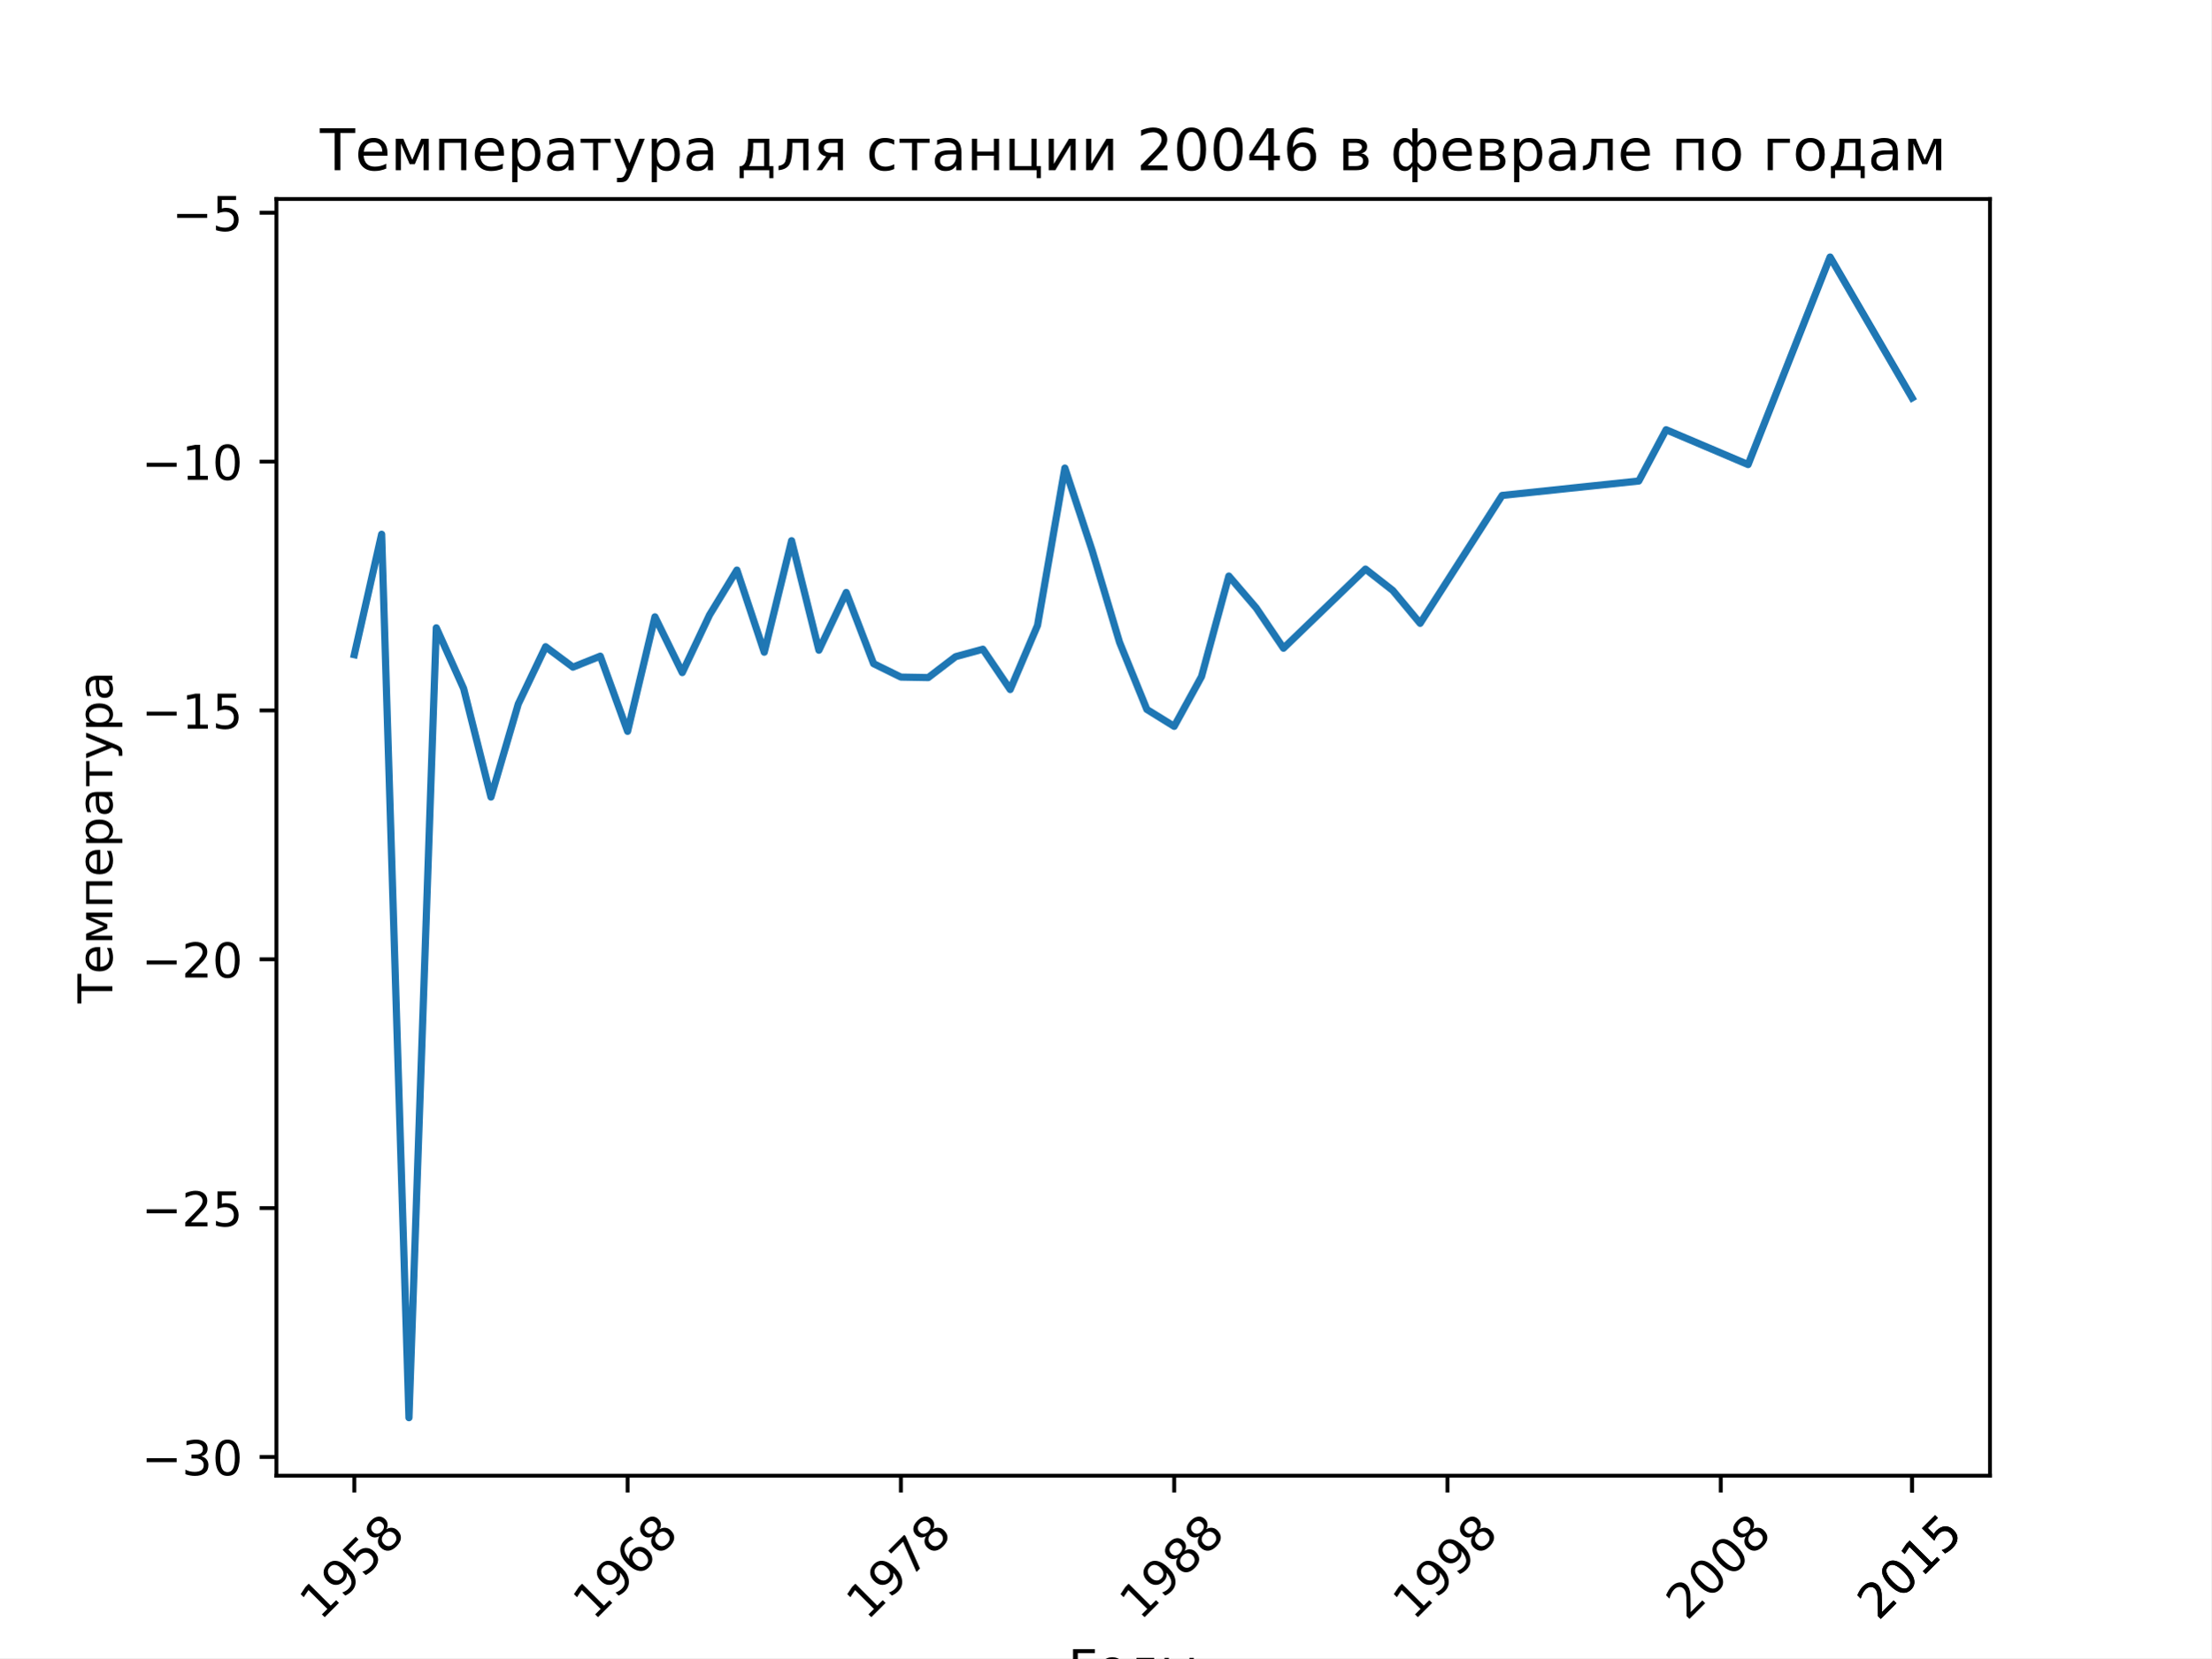
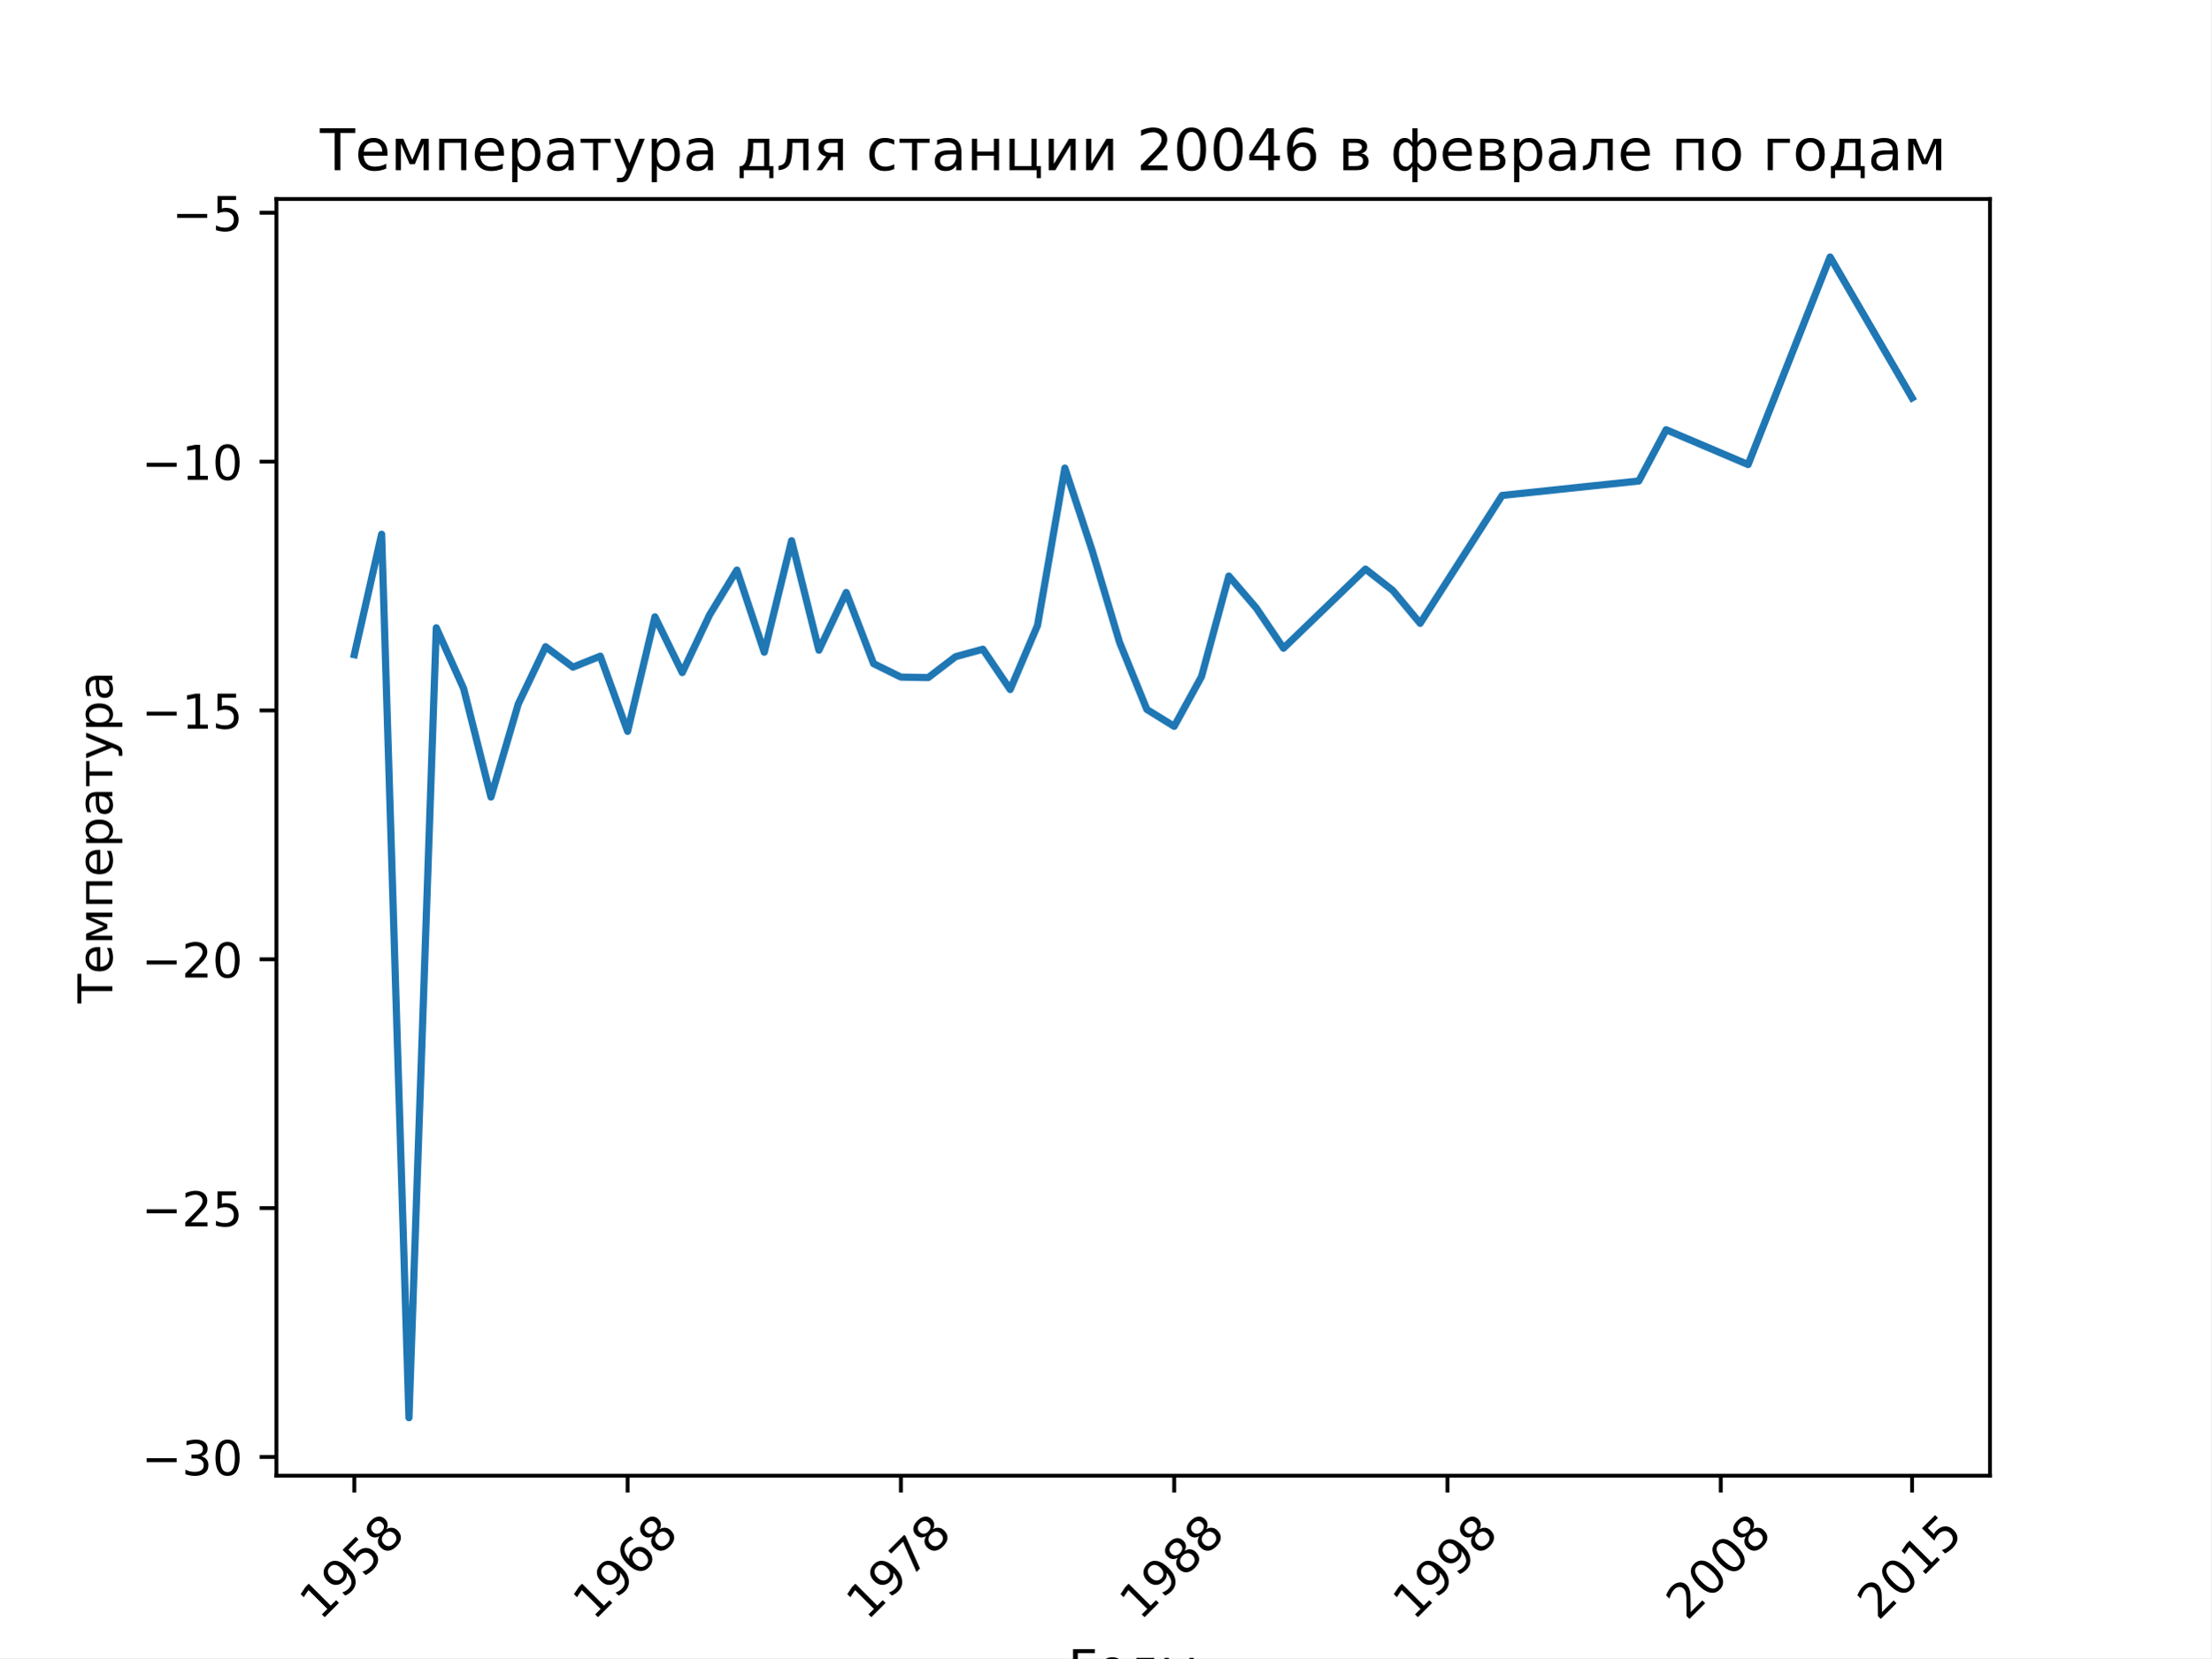
<svg xmlns="http://www.w3.org/2000/svg" xmlns:xlink="http://www.w3.org/1999/xlink" width="460.8pt" height="345.6pt" viewBox="0 0 460.8 345.6" version="1.1">
  <defs>
    <style type="text/css">*{stroke-linejoin: round; stroke-linecap: butt}</style>
  </defs>
  <g id="figure_1">
    <g id="patch_1">
      <path d="M 0 345.6  L 460.8 345.6  L 460.8 0  L 0 0  z " style="fill: #ffffff" />
    </g>
    <g id="axes_1">
      <g id="patch_2">
        <path d="M 57.6 307.584  L 414.72 307.584  L 414.72 41.472  L 57.6 41.472  z " style="fill: #ffffff" />
      </g>
      <g id="matplotlib.axis_1">
        <g id="xtick_1">
          <g id="line2d_1">
            <defs>
-               <path id="mf2a9b660fd" d="M 0 0  L 0 3.5  " style="stroke: #000000; stroke-width: 0.8" />
+               <path id="mab44003a45" d="M 0 0  L 0 3.5  " style="stroke: #000000; stroke-width: 0.8" />
            </defs>
            <g>
-               <use xlink:href="#mf2a9b660fd" x="73.833" y="307.584" style="stroke: #000000; stroke-width: 0.8" />
+               <use xlink:href="#mab44003a45" x="73.833" y="307.584" style="stroke: #000000; stroke-width: 0.8" />
            </g>
          </g>
          <g id="text_1">
            <g transform="translate(66.78597 337.9528) rotate(-45) scale(0.1 -0.1)">
              <defs>
                <path id="DejaVuSans-31" d="M 794 531  L 1825 531  L 1825 4091  L 703 3866  L 703 4441  L 1819 4666  L 2450 4666  L 2450 531  L 3481 531  L 3481 0  L 794 0  L 794 531  z " transform="scale(0.015625)" />
                <path id="DejaVuSans-39" d="M 703 97  L 703 672  Q 941 559 1184 500  Q 1428 441 1663 441  Q 2288 441 2617 861  Q 2947 1281 2994 2138  Q 2813 1869 2534 1725  Q 2256 1581 1919 1581  Q 1219 1581 811 2004  Q 403 2428 403 3163  Q 403 3881 828 4315  Q 1253 4750 1959 4750  Q 2769 4750 3195 4129  Q 3622 3509 3622 2328  Q 3622 1225 3098 567  Q 2575 -91 1691 -91  Q 1453 -91 1209 -44  Q 966 3 703 97  z M 1959 2075  Q 2384 2075 2632 2365  Q 2881 2656 2881 3163  Q 2881 3666 2632 3958  Q 2384 4250 1959 4250  Q 1534 4250 1286 3958  Q 1038 3666 1038 3163  Q 1038 2656 1286 2365  Q 1534 2075 1959 2075  z " transform="scale(0.015625)" />
                <path id="DejaVuSans-35" d="M 691 4666  L 3169 4666  L 3169 4134  L 1269 4134  L 1269 2991  Q 1406 3038 1543 3061  Q 1681 3084 1819 3084  Q 2600 3084 3056 2656  Q 3513 2228 3513 1497  Q 3513 744 3044 326  Q 2575 -91 1722 -91  Q 1428 -91 1123 -41  Q 819 9 494 109  L 494 744  Q 775 591 1075 516  Q 1375 441 1709 441  Q 2250 441 2565 725  Q 2881 1009 2881 1497  Q 2881 1984 2565 2268  Q 2250 2553 1709 2553  Q 1456 2553 1204 2497  Q 953 2441 691 2322  L 691 4666  z " transform="scale(0.015625)" />
                <path id="DejaVuSans-38" d="M 2034 2216  Q 1584 2216 1326 1975  Q 1069 1734 1069 1313  Q 1069 891 1326 650  Q 1584 409 2034 409  Q 2484 409 2743 651  Q 3003 894 3003 1313  Q 3003 1734 2745 1975  Q 2488 2216 2034 2216  z M 1403 2484  Q 997 2584 770 2862  Q 544 3141 544 3541  Q 544 4100 942 4425  Q 1341 4750 2034 4750  Q 2731 4750 3128 4425  Q 3525 4100 3525 3541  Q 3525 3141 3298 2862  Q 3072 2584 2669 2484  Q 3125 2378 3379 2068  Q 3634 1759 3634 1313  Q 3634 634 3220 271  Q 2806 -91 2034 -91  Q 1263 -91 848 271  Q 434 634 434 1313  Q 434 1759 690 2068  Q 947 2378 1403 2484  z M 1172 3481  Q 1172 3119 1398 2916  Q 1625 2713 2034 2713  Q 2441 2713 2670 2916  Q 2900 3119 2900 3481  Q 2900 3844 2670 4047  Q 2441 4250 2034 4250  Q 1625 4250 1398 4047  Q 1172 3844 1172 3481  z " transform="scale(0.015625)" />
              </defs>
              <use xlink:href="#DejaVuSans-31" />
              <use xlink:href="#DejaVuSans-39" x="63.623" />
              <use xlink:href="#DejaVuSans-35" x="127.246" />
              <use xlink:href="#DejaVuSans-38" x="190.869" />
            </g>
          </g>
        </g>
        <g id="xtick_2">
          <g id="line2d_2">
            <g>
-               <use xlink:href="#mf2a9b660fd" x="130.79" y="307.584" style="stroke: #000000; stroke-width: 0.8" />
+               <use xlink:href="#mab44003a45" x="130.79" y="307.584" style="stroke: #000000; stroke-width: 0.8" />
            </g>
          </g>
          <g id="text_2">
            <g transform="translate(123.7429 337.9528) rotate(-45) scale(0.1 -0.1)">
              <defs>
                <path id="DejaVuSans-36" d="M 2113 2584  Q 1688 2584 1439 2293  Q 1191 2003 1191 1497  Q 1191 994 1439 701  Q 1688 409 2113 409  Q 2538 409 2786 701  Q 3034 994 3034 1497  Q 3034 2003 2786 2293  Q 2538 2584 2113 2584  z M 3366 4563  L 3366 3988  Q 3128 4100 2886 4159  Q 2644 4219 2406 4219  Q 1781 4219 1451 3797  Q 1122 3375 1075 2522  Q 1259 2794 1537 2939  Q 1816 3084 2150 3084  Q 2853 3084 3261 2657  Q 3669 2231 3669 1497  Q 3669 778 3244 343  Q 2819 -91 2113 -91  Q 1303 -91 875 529  Q 447 1150 447 2328  Q 447 3434 972 4092  Q 1497 4750 2381 4750  Q 2619 4750 2861 4703  Q 3103 4656 3366 4563  z " transform="scale(0.015625)" />
              </defs>
              <use xlink:href="#DejaVuSans-31" />
              <use xlink:href="#DejaVuSans-39" x="63.623" />
              <use xlink:href="#DejaVuSans-36" x="127.246" />
              <use xlink:href="#DejaVuSans-38" x="190.869" />
            </g>
          </g>
        </g>
        <g id="xtick_3">
          <g id="line2d_3">
            <g>
-               <use xlink:href="#mf2a9b660fd" x="187.747" y="307.584" style="stroke: #000000; stroke-width: 0.8" />
+               <use xlink:href="#mab44003a45" x="187.747" y="307.584" style="stroke: #000000; stroke-width: 0.8" />
            </g>
          </g>
          <g id="text_3">
            <g transform="translate(180.6998 337.9528) rotate(-45) scale(0.1 -0.1)">
              <defs>
                <path id="DejaVuSans-37" d="M 525 4666  L 3525 4666  L 3525 4397  L 1831 0  L 1172 0  L 2766 4134  L 525 4134  L 525 4666  z " transform="scale(0.015625)" />
              </defs>
              <use xlink:href="#DejaVuSans-31" />
              <use xlink:href="#DejaVuSans-39" x="63.623" />
              <use xlink:href="#DejaVuSans-37" x="127.246" />
              <use xlink:href="#DejaVuSans-38" x="190.869" />
            </g>
          </g>
        </g>
        <g id="xtick_4">
          <g id="line2d_4">
            <g>
-               <use xlink:href="#mf2a9b660fd" x="244.704" y="307.584" style="stroke: #000000; stroke-width: 0.8" />
+               <use xlink:href="#mab44003a45" x="244.704" y="307.584" style="stroke: #000000; stroke-width: 0.8" />
            </g>
          </g>
          <g id="text_4">
            <g transform="translate(237.6568 337.9528) rotate(-45) scale(0.1 -0.1)">
              <use xlink:href="#DejaVuSans-31" />
              <use xlink:href="#DejaVuSans-39" x="63.623" />
              <use xlink:href="#DejaVuSans-38" x="127.246" />
              <use xlink:href="#DejaVuSans-38" x="190.869" />
            </g>
          </g>
        </g>
        <g id="xtick_5">
          <g id="line2d_5">
            <g>
-               <use xlink:href="#mf2a9b660fd" x="301.66" y="307.584" style="stroke: #000000; stroke-width: 0.8" />
+               <use xlink:href="#mab44003a45" x="301.66" y="307.584" style="stroke: #000000; stroke-width: 0.8" />
            </g>
          </g>
          <g id="text_5">
            <g transform="translate(294.6137 337.9528) rotate(-45) scale(0.1 -0.1)">
              <use xlink:href="#DejaVuSans-31" />
              <use xlink:href="#DejaVuSans-39" x="63.623" />
              <use xlink:href="#DejaVuSans-39" x="127.246" />
              <use xlink:href="#DejaVuSans-38" x="190.869" />
            </g>
          </g>
        </g>
        <g id="xtick_6">
          <g id="line2d_6">
            <g>
-               <use xlink:href="#mf2a9b660fd" x="358.617" y="307.584" style="stroke: #000000; stroke-width: 0.8" />
+               <use xlink:href="#mab44003a45" x="358.617" y="307.584" style="stroke: #000000; stroke-width: 0.8" />
            </g>
          </g>
          <g id="text_6">
            <g transform="translate(351.5707 337.9528) rotate(-45) scale(0.1 -0.1)">
              <defs>
                <path id="DejaVuSans-32" d="M 1228 531  L 3431 531  L 3431 0  L 469 0  L 469 531  Q 828 903 1448 1529  Q 2069 2156 2228 2338  Q 2531 2678 2651 2914  Q 2772 3150 2772 3378  Q 2772 3750 2511 3984  Q 2250 4219 1831 4219  Q 1534 4219 1204 4116  Q 875 4013 500 3803  L 500 4441  Q 881 4594 1212 4672  Q 1544 4750 1819 4750  Q 2544 4750 2975 4387  Q 3406 4025 3406 3419  Q 3406 3131 3298 2873  Q 3191 2616 2906 2266  Q 2828 2175 2409 1742  Q 1991 1309 1228 531  z " transform="scale(0.015625)" />
                <path id="DejaVuSans-30" d="M 2034 4250  Q 1547 4250 1301 3770  Q 1056 3291 1056 2328  Q 1056 1369 1301 889  Q 1547 409 2034 409  Q 2525 409 2770 889  Q 3016 1369 3016 2328  Q 3016 3291 2770 3770  Q 2525 4250 2034 4250  z M 2034 4750  Q 2819 4750 3233 4129  Q 3647 3509 3647 2328  Q 3647 1150 3233 529  Q 2819 -91 2034 -91  Q 1250 -91 836 529  Q 422 1150 422 2328  Q 422 3509 836 4129  Q 1250 4750 2034 4750  z " transform="scale(0.015625)" />
              </defs>
              <use xlink:href="#DejaVuSans-32" />
              <use xlink:href="#DejaVuSans-30" x="63.623" />
              <use xlink:href="#DejaVuSans-30" x="127.246" />
              <use xlink:href="#DejaVuSans-38" x="190.869" />
            </g>
          </g>
        </g>
        <g id="xtick_7">
          <g id="line2d_7">
            <g>
-               <use xlink:href="#mf2a9b660fd" x="398.487" y="307.584" style="stroke: #000000; stroke-width: 0.8" />
+               <use xlink:href="#mab44003a45" x="398.487" y="307.584" style="stroke: #000000; stroke-width: 0.8" />
            </g>
          </g>
          <g id="text_7">
            <g transform="translate(391.4405 337.9528) rotate(-45) scale(0.1 -0.1)">
              <use xlink:href="#DejaVuSans-32" />
              <use xlink:href="#DejaVuSans-30" x="63.623" />
              <use xlink:href="#DejaVuSans-31" x="127.246" />
              <use xlink:href="#DejaVuSans-35" x="190.869" />
            </g>
          </g>
        </g>
-         <g id="xtick_8">
-           <g id="line2d_8">
-             <g>
-               <use xlink:href="#mf2a9b660fd" x="398.487" y="307.584" style="stroke: #000000; stroke-width: 0.8" />
-             </g>
-           </g>
-           <g id="text_8">
-             <g transform="translate(391.4405 337.9528) rotate(-45) scale(0.1 -0.1)">
-               <use xlink:href="#DejaVuSans-32" />
-               <use xlink:href="#DejaVuSans-30" x="63.623" />
-               <use xlink:href="#DejaVuSans-31" x="127.246" />
-               <use xlink:href="#DejaVuSans-35" x="190.869" />
-             </g>
-           </g>
-         </g>
-         <g id="text_9">
+         <g id="text_8">
          <g transform="translate(222.6467 351.0218) scale(0.1 -0.1)">
            <defs>
              <path id="DejaVuSans-413" d="M 628 0  L 628 4666  L 3531 4666  L 3531 4134  L 1259 4134  L 1259 0  L 628 0  z " transform="scale(0.015625)" />
              <path id="DejaVuSans-43e" d="M 1959 3097  Q 1497 3097 1228 2736  Q 959 2375 959 1747  Q 959 1119 1226 758  Q 1494 397 1959 397  Q 2419 397 2687 759  Q 2956 1122 2956 1747  Q 2956 2369 2687 2733  Q 2419 3097 1959 3097  z M 1959 3584  Q 2709 3584 3137 3096  Q 3566 2609 3566 1747  Q 3566 888 3137 398  Q 2709 -91 1959 -91  Q 1206 -91 779 398  Q 353 888 353 1747  Q 353 2609 779 3096  Q 1206 3584 1959 3584  z " transform="scale(0.015625)" />
              <path id="DejaVuSans-434" d="M 1384 459  L 3053 459  L 3053 3041  L 1844 3041  L 1844 2603  Q 1844 1316 1475 628  L 1384 459  z M 550 459  Q 834 584 959 850  Q 1266 1509 1266 2838  L 1266 3500  L 3631 3500  L 3631 459  L 4091 459  L 4091 -884  L 3631 -884  L 3631 0  L 794 0  L 794 -884  L 334 -884  L 334 459  L 550 459  z " transform="scale(0.015625)" />
              <path id="DejaVuSans-44b" d="M 3907 3500  L 4482 3500  L 4482 0  L 3907 0  L 3907 3500  z M 4195 3584  L 4195 3584  z M 2781 1038  Q 2781 1319 2576 1466  Q 2372 1613 1978 1613  L 1159 1613  L 1159 459  L 1978 459  Q 2372 459 2576 607  Q 2781 756 2781 1038  z M 581 3500  L 1159 3500  L 1159 2072  L 2003 2072  Q 2672 2072 3033 1817  Q 3394 1563 3394 1038  Q 3394 513 3033 256  Q 2672 0 2003 0  L 581 0  L 581 3500  z " transform="scale(0.015625)" />
            </defs>
            <use xlink:href="#DejaVuSans-413" />
            <use xlink:href="#DejaVuSans-43e" x="60.986" />
            <use xlink:href="#DejaVuSans-434" x="122.168" />
            <use xlink:href="#DejaVuSans-44b" x="191.309" />
          </g>
        </g>
      </g>
      <g id="matplotlib.axis_2">
        <g id="ytick_1">
-           <g id="line2d_9">
+           <g id="line2d_8">
            <defs>
-               <path id="me20eda1a31" d="M 0 0  L -3.5 0  " style="stroke: #000000; stroke-width: 0.8" />
+               <path id="m548c59f349" d="M 0 0  L -3.5 0  " style="stroke: #000000; stroke-width: 0.8" />
            </defs>
            <g>
-               <use xlink:href="#me20eda1a31" x="57.6" y="303.683" style="stroke: #000000; stroke-width: 0.8" />
-             </g>
-           </g>
-           <g id="text_10">
+               <use xlink:href="#m548c59f349" x="57.6" y="303.683" style="stroke: #000000; stroke-width: 0.8" />
+             </g>
+           </g>
+           <g id="text_9">
            <g transform="translate(29.49531 307.4826) scale(0.1 -0.1)">
              <defs>
                <path id="DejaVuSans-2212" d="M 678 2272  L 4684 2272  L 4684 1741  L 678 1741  L 678 2272  z " transform="scale(0.015625)" />
                <path id="DejaVuSans-33" d="M 2597 2516  Q 3050 2419 3304 2112  Q 3559 1806 3559 1356  Q 3559 666 3084 287  Q 2609 -91 1734 -91  Q 1441 -91 1130 -33  Q 819 25 488 141  L 488 750  Q 750 597 1062 519  Q 1375 441 1716 441  Q 2309 441 2620 675  Q 2931 909 2931 1356  Q 2931 1769 2642 2001  Q 2353 2234 1838 2234  L 1294 2234  L 1294 2753  L 1863 2753  Q 2328 2753 2575 2939  Q 2822 3125 2822 3475  Q 2822 3834 2567 4026  Q 2313 4219 1838 4219  Q 1578 4219 1281 4162  Q 984 4106 628 3988  L 628 4550  Q 988 4650 1302 4700  Q 1616 4750 1894 4750  Q 2613 4750 3031 4423  Q 3450 4097 3450 3541  Q 3450 3153 3228 2886  Q 3006 2619 2597 2516  z " transform="scale(0.015625)" />
              </defs>
              <use xlink:href="#DejaVuSans-2212" />
              <use xlink:href="#DejaVuSans-33" x="83.789" />
              <use xlink:href="#DejaVuSans-30" x="147.412" />
            </g>
          </g>
        </g>
        <g id="ytick_2">
-           <g id="line2d_10">
-             <g>
-               <use xlink:href="#me20eda1a31" x="57.6" y="251.814" style="stroke: #000000; stroke-width: 0.8" />
-             </g>
-           </g>
-           <g id="text_11">
+           <g id="line2d_9">
+             <g>
+               <use xlink:href="#m548c59f349" x="57.6" y="251.814" style="stroke: #000000; stroke-width: 0.8" />
+             </g>
+           </g>
+           <g id="text_10">
            <g transform="translate(29.49531 255.613) scale(0.1 -0.1)">
              <use xlink:href="#DejaVuSans-2212" />
              <use xlink:href="#DejaVuSans-32" x="83.789" />
              <use xlink:href="#DejaVuSans-35" x="147.412" />
            </g>
          </g>
        </g>
        <g id="ytick_3">
-           <g id="line2d_11">
-             <g>
-               <use xlink:href="#me20eda1a31" x="57.6" y="199.944" style="stroke: #000000; stroke-width: 0.8" />
-             </g>
-           </g>
-           <g id="text_12">
+           <g id="line2d_10">
+             <g>
+               <use xlink:href="#m548c59f349" x="57.6" y="199.944" style="stroke: #000000; stroke-width: 0.8" />
+             </g>
+           </g>
+           <g id="text_11">
            <g transform="translate(29.49531 203.7433) scale(0.1 -0.1)">
              <use xlink:href="#DejaVuSans-2212" />
              <use xlink:href="#DejaVuSans-32" x="83.789" />
              <use xlink:href="#DejaVuSans-30" x="147.412" />
            </g>
          </g>
        </g>
        <g id="ytick_4">
-           <g id="line2d_12">
-             <g>
-               <use xlink:href="#me20eda1a31" x="57.6" y="148.074" style="stroke: #000000; stroke-width: 0.8" />
-             </g>
-           </g>
-           <g id="text_13">
+           <g id="line2d_11">
+             <g>
+               <use xlink:href="#m548c59f349" x="57.6" y="148.074" style="stroke: #000000; stroke-width: 0.8" />
+             </g>
+           </g>
+           <g id="text_12">
            <g transform="translate(29.49531 151.8737) scale(0.1 -0.1)">
              <use xlink:href="#DejaVuSans-2212" />
              <use xlink:href="#DejaVuSans-31" x="83.789" />
              <use xlink:href="#DejaVuSans-35" x="147.412" />
            </g>
          </g>
        </g>
        <g id="ytick_5">
-           <g id="line2d_13">
-             <g>
-               <use xlink:href="#me20eda1a31" x="57.6" y="96.205" style="stroke: #000000; stroke-width: 0.8" />
-             </g>
-           </g>
-           <g id="text_14">
+           <g id="line2d_12">
+             <g>
+               <use xlink:href="#m548c59f349" x="57.6" y="96.205" style="stroke: #000000; stroke-width: 0.8" />
+             </g>
+           </g>
+           <g id="text_13">
            <g transform="translate(29.49531 100.0041) scale(0.1 -0.1)">
              <use xlink:href="#DejaVuSans-2212" />
              <use xlink:href="#DejaVuSans-31" x="83.789" />
              <use xlink:href="#DejaVuSans-30" x="147.412" />
            </g>
          </g>
        </g>
        <g id="ytick_6">
-           <g id="line2d_14">
-             <g>
-               <use xlink:href="#me20eda1a31" x="57.6" y="44.335" style="stroke: #000000; stroke-width: 0.8" />
-             </g>
-           </g>
-           <g id="text_15">
+           <g id="line2d_13">
+             <g>
+               <use xlink:href="#m548c59f349" x="57.6" y="44.335" style="stroke: #000000; stroke-width: 0.8" />
+             </g>
+           </g>
+           <g id="text_14">
            <g transform="translate(35.85781 48.13442) scale(0.1 -0.1)">
              <use xlink:href="#DejaVuSans-2212" />
              <use xlink:href="#DejaVuSans-35" x="83.789" />
            </g>
          </g>
        </g>
-         <g id="text_16">
+         <g id="text_15">
          <g transform="translate(23.41562 209.1241) rotate(-90) scale(0.1 -0.1)">
            <defs>
              <path id="DejaVuSans-422" d="M -19 4666  L 3928 4666  L 3928 4134  L 2272 4134  L 2272 0  L 1638 0  L 1638 4134  L -19 4134  L -19 4666  z " transform="scale(0.015625)" />
              <path id="DejaVuSans-435" d="M 3597 1894  L 3597 1613  L 953 1613  Q 991 1019 1311 708  Q 1631 397 2203 397  Q 2534 397 2845 478  Q 3156 559 3463 722  L 3463 178  Q 3153 47 2828 -22  Q 2503 -91 2169 -91  Q 1331 -91 842 396  Q 353 884 353 1716  Q 353 2575 817 3079  Q 1281 3584 2069 3584  Q 2775 3584 3186 3129  Q 3597 2675 3597 1894  z M 3022 2063  Q 3016 2534 2758 2815  Q 2500 3097 2075 3097  Q 1594 3097 1305 2825  Q 1016 2553 972 2059  L 3022 2063  z " transform="scale(0.015625)" />
              <path id="DejaVuSans-43c" d="M 581 3500  L 1422 3500  L 2416 1156  L 3413 3500  L 4247 3500  L 4247 0  L 3669 0  L 3669 2950  L 2703 672  L 2128 672  L 1159 2950  L 1159 0  L 581 0  L 581 3500  z " transform="scale(0.015625)" />
              <path id="DejaVuSans-43f" d="M 3603 3500  L 3603 0  L 3025 0  L 3025 3041  L 1159 3041  L 1159 0  L 581 0  L 581 3500  L 3603 3500  z " transform="scale(0.015625)" />
              <path id="DejaVuSans-440" d="M 1159 525  L 1159 -1331  L 581 -1331  L 581 3500  L 1159 3500  L 1159 2969  Q 1341 3281 1617 3432  Q 1894 3584 2278 3584  Q 2916 3584 3314 3078  Q 3713 2572 3713 1747  Q 3713 922 3314 415  Q 2916 -91 2278 -91  Q 1894 -91 1617 61  Q 1341 213 1159 525  z M 3116 1747  Q 3116 2381 2855 2742  Q 2594 3103 2138 3103  Q 1681 3103 1420 2742  Q 1159 2381 1159 1747  Q 1159 1113 1420 752  Q 1681 391 2138 391  Q 2594 391 2855 752  Q 3116 1113 3116 1747  z " transform="scale(0.015625)" />
              <path id="DejaVuSans-430" d="M 2194 1759  Q 1497 1759 1228 1600  Q 959 1441 959 1056  Q 959 750 1161 570  Q 1363 391 1709 391  Q 2188 391 2477 730  Q 2766 1069 2766 1631  L 2766 1759  L 2194 1759  z M 3341 1997  L 3341 0  L 2766 0  L 2766 531  Q 2569 213 2275 61  Q 1981 -91 1556 -91  Q 1019 -91 701 211  Q 384 513 384 1019  Q 384 1609 779 1909  Q 1175 2209 1959 2209  L 2766 2209  L 2766 2266  Q 2766 2663 2505 2880  Q 2244 3097 1772 3097  Q 1472 3097 1187 3025  Q 903 2953 641 2809  L 641 3341  Q 956 3463 1253 3523  Q 1550 3584 1831 3584  Q 2591 3584 2966 3190  Q 3341 2797 3341 1997  z " transform="scale(0.015625)" />
              <path id="DejaVuSans-442" d="M 188 3500  L 3541 3500  L 3541 3041  L 2147 3041  L 2147 0  L 1581 0  L 1581 3041  L 188 3041  L 188 3500  z " transform="scale(0.015625)" />
              <path id="DejaVuSans-443" d="M 2059 -325  Q 1816 -950 1584 -1140  Q 1353 -1331 966 -1331  L 506 -1331  L 506 -850  L 844 -850  Q 1081 -850 1212 -737  Q 1344 -625 1503 -206  L 1606 56  L 191 3500  L 800 3500  L 1894 763  L 2988 3500  L 3597 3500  L 2059 -325  z " transform="scale(0.015625)" />
            </defs>
            <use xlink:href="#DejaVuSans-422" />
            <use xlink:href="#DejaVuSans-435" x="61.084" />
            <use xlink:href="#DejaVuSans-43c" x="122.607" />
            <use xlink:href="#DejaVuSans-43f" x="198.047" />
            <use xlink:href="#DejaVuSans-435" x="263.428" />
            <use xlink:href="#DejaVuSans-440" x="324.951" />
            <use xlink:href="#DejaVuSans-430" x="388.428" />
            <use xlink:href="#DejaVuSans-442" x="449.707" />
            <use xlink:href="#DejaVuSans-443" x="507.959" />
            <use xlink:href="#DejaVuSans-440" x="567.139" />
            <use xlink:href="#DejaVuSans-430" x="630.615" />
          </g>
        </g>
      </g>
-       <g id="line2d_15">
-         <path d="M 73.833 136.456  L 79.528 111.351  L 85.224 295.488  L 90.92 130.854  L 96.616 143.51  L 102.311 166.125  L 108.007 146.726  L 113.703 134.796  L 119.398 139.049  L 125.094 136.767  L 130.79 152.432  L 136.485 128.571  L 142.181 140.19  L 147.877 128.157  L 153.572 118.82  L 159.268 135.937  L 164.964 112.699  L 170.66 135.522  L 176.355 123.488  L 182.051 138.323  L 187.747 141.124  L 193.442 141.228  L 199.138 136.871  L 204.834 135.315  L 210.529 143.717  L 216.225 130.335  L 221.921 97.553  L 227.616 114.774  L 233.312 133.862  L 239.008 147.867  L 244.704 151.394  L 250.399 141.02  L 256.095 120.065  L 261.791 126.704  L 267.486 135.107  L 284.573 118.613  L 290.269 123.073  L 295.965 129.92  L 313.052 103.259  L 341.53 100.251  L 347.226 89.566  L 364.313 96.827  L 381.4 53.568  L 398.487 82.926  " clip-path="url(#p4d686fc1e7)" style="fill: none; stroke: #1f77b4; stroke-width: 1.5; stroke-linecap: square" />
+       <g id="line2d_14">
+         <path d="M 73.833 136.456  L 79.528 111.351  L 85.224 295.488  L 90.92 130.854  L 96.616 143.51  L 102.311 166.125  L 108.007 146.726  L 113.703 134.796  L 119.398 139.049  L 125.094 136.767  L 130.79 152.432  L 136.485 128.571  L 142.181 140.19  L 147.877 128.157  L 153.572 118.82  L 159.268 135.937  L 164.964 112.699  L 170.66 135.522  L 176.355 123.488  L 182.051 138.323  L 187.747 141.124  L 193.442 141.228  L 199.138 136.871  L 204.834 135.315  L 210.529 143.717  L 216.225 130.335  L 221.921 97.553  L 227.616 114.774  L 233.312 133.862  L 239.008 147.867  L 244.704 151.394  L 250.399 141.02  L 256.095 120.065  L 261.791 126.704  L 267.486 135.107  L 284.573 118.613  L 290.269 123.073  L 295.965 129.92  L 313.052 103.259  L 341.53 100.251  L 347.226 89.566  L 364.313 96.827  L 381.4 53.568  L 398.487 82.926  " clip-path="url(#pe83d9ff0fe)" style="fill: none; stroke: #1f77b4; stroke-width: 1.5; stroke-linecap: square" />
      </g>
      <g id="patch_3">
        <path d="M 57.6 307.584  L 57.6 41.472  " style="fill: none; stroke: #000000; stroke-width: 0.8; stroke-linejoin: miter; stroke-linecap: square" />
      </g>
      <g id="patch_4">
        <path d="M 414.72 307.584  L 414.72 41.472  " style="fill: none; stroke: #000000; stroke-width: 0.8; stroke-linejoin: miter; stroke-linecap: square" />
      </g>
      <g id="patch_5">
        <path d="M 57.6 307.584  L 414.72 307.584  " style="fill: none; stroke: #000000; stroke-width: 0.8; stroke-linejoin: miter; stroke-linecap: square" />
      </g>
      <g id="patch_6">
        <path d="M 57.6 41.472  L 414.72 41.472  " style="fill: none; stroke: #000000; stroke-width: 0.8; stroke-linejoin: miter; stroke-linecap: square" />
      </g>
-       <g id="text_17">
+       <g id="text_16">
        <g transform="translate(66.66375 35.472) scale(0.12 -0.12)">
          <defs>
            <path id="DejaVuSans-20" transform="scale(0.015625)" />
            <path id="DejaVuSans-43b" d="M 238 0  L 238 478  Q 806 566 981 959  Q 1194 1513 1194 2928  L 1194 3500  L 3559 3500  L 3559 0  L 2984 0  L 2984 3041  L 1769 3041  L 1769 2694  Q 1769 1344 1494 738  Q 1200 91 238 0  z " transform="scale(0.015625)" />
            <path id="DejaVuSans-44f" d="M 1181 2491  Q 1181 2231 1381 2084  Q 1581 1938 1953 1938  L 2728 1938  L 2728 3041  L 1953 3041  Q 1581 3041 1381 2897  Q 1181 2753 1181 2491  z M 363 0  L 1431 1534  Q 1069 1616 828 1830  Q 588 2044 588 2491  Q 588 2997 923 3248  Q 1259 3500 1938 3500  L 3306 3500  L 3306 0  L 2728 0  L 2728 1478  L 2013 1478  L 981 0  L 363 0  z " transform="scale(0.015625)" />
            <path id="DejaVuSans-441" d="M 3122 3366  L 3122 2828  Q 2878 2963 2633 3030  Q 2388 3097 2138 3097  Q 1578 3097 1268 2742  Q 959 2388 959 1747  Q 959 1106 1268 751  Q 1578 397 2138 397  Q 2388 397 2633 464  Q 2878 531 3122 666  L 3122 134  Q 2881 22 2623 -34  Q 2366 -91 2075 -91  Q 1284 -91 818 406  Q 353 903 353 1747  Q 353 2603 823 3093  Q 1294 3584 2113 3584  Q 2378 3584 2631 3529  Q 2884 3475 3122 3366  z " transform="scale(0.015625)" />
            <path id="DejaVuSans-43d" d="M 581 3500  L 1159 3500  L 1159 2072  L 3025 2072  L 3025 3500  L 3603 3500  L 3603 0  L 3025 0  L 3025 1613  L 1159 1613  L 1159 0  L 581 0  L 581 3500  z " transform="scale(0.015625)" />
            <path id="DejaVuSans-446" d="M 3603 0  L 581 0  L 581 3500  L 1159 3500  L 1159 459  L 3025 459  L 3025 3500  L 3603 3500  L 3603 459  L 4063 459  L 4063 -884  L 3603 -884  L 3603 0  z " transform="scale(0.015625)" />
            <path id="DejaVuSans-438" d="M 3578 3500  L 3578 0  L 3006 0  L 3006 2809  L 1319 0  L 581 0  L 581 3500  L 1153 3500  L 1153 697  L 2838 3500  L 3578 3500  z " transform="scale(0.015625)" />
            <path id="DejaVuSans-34" d="M 2419 4116  L 825 1625  L 2419 1625  L 2419 4116  z M 2253 4666  L 3047 4666  L 3047 1625  L 3713 1625  L 3713 1100  L 3047 1100  L 3047 0  L 2419 0  L 2419 1100  L 313 1100  L 313 1709  L 2253 4666  z " transform="scale(0.015625)" />
            <path id="DejaVuSans-432" d="M 1156 1613  L 1156 459  L 1975 459  Q 2369 459 2575 607  Q 2781 756 2781 1038  Q 2781 1319 2575 1466  Q 2369 1613 1975 1613  L 1156 1613  z M 1156 3041  L 1156 2072  L 1913 2072  Q 2238 2072 2444 2201  Q 2650 2331 2650 2563  Q 2650 2794 2444 2917  Q 2238 3041 1913 3041  L 1156 3041  z M 581 3500  L 1950 3500  Q 2566 3500 2897 3275  Q 3228 3050 3228 2634  Q 3228 2313 3059 2123  Q 2891 1934 2559 1888  Q 2956 1813 3175 1575  Q 3394 1338 3394 981  Q 3394 513 3033 256  Q 2672 0 2003 0  L 581 0  L 581 3500  z " transform="scale(0.015625)" />
            <path id="DejaVuSans-444" d="M 947 1747  Q 947 1013 1173 702  Q 1400 391 1784 391  Q 2091 391 2447 916  L 2447 2578  Q 2091 3103 1784 3103  Q 1400 3103 1173 2792  Q 947 2481 947 1747  z M 2447 -1331  L 2447 447  Q 2269 153 2064 31  Q 1859 -91 1600 -91  Q 1078 -91 714 392  Q 350 875 350 1734  Q 350 2594 714 3089  Q 1078 3584 1600 3584  Q 1859 3584 2064 3465  Q 2269 3347 2447 3053  L 2447 4666  L 3025 4666  L 3025 3053  Q 3203 3347 3408 3465  Q 3613 3584 3872 3584  Q 4394 3584 4758 3089  Q 5122 2594 5122 1734  Q 5122 875 4758 392  Q 4394 -91 3872 -91  Q 3613 -91 3408 31  Q 3203 153 3025 447  L 3025 -1331  L 2447 -1331  z M 4525 1747  Q 4525 2481 4298 2792  Q 4072 3103 3688 3103  Q 3381 3103 3025 2578  L 3025 916  Q 3381 391 3688 391  Q 4072 391 4298 702  Q 4525 1013 4525 1747  z " transform="scale(0.015625)" />
            <path id="DejaVuSans-433" d="M 581 0  L 581 3500  L 3050 3500  L 3050 3041  L 1159 3041  L 1159 0  L 581 0  z " transform="scale(0.015625)" />
          </defs>
          <use xlink:href="#DejaVuSans-422" />
          <use xlink:href="#DejaVuSans-435" x="61.084" />
          <use xlink:href="#DejaVuSans-43c" x="122.607" />
          <use xlink:href="#DejaVuSans-43f" x="198.047" />
          <use xlink:href="#DejaVuSans-435" x="263.428" />
          <use xlink:href="#DejaVuSans-440" x="324.951" />
          <use xlink:href="#DejaVuSans-430" x="388.428" />
          <use xlink:href="#DejaVuSans-442" x="449.707" />
          <use xlink:href="#DejaVuSans-443" x="507.959" />
          <use xlink:href="#DejaVuSans-440" x="567.139" />
          <use xlink:href="#DejaVuSans-430" x="630.615" />
          <use xlink:href="#DejaVuSans-20" x="691.895" />
          <use xlink:href="#DejaVuSans-434" x="723.682" />
          <use xlink:href="#DejaVuSans-43b" x="792.822" />
          <use xlink:href="#DejaVuSans-44f" x="856.738" />
          <use xlink:href="#DejaVuSans-20" x="916.895" />
          <use xlink:href="#DejaVuSans-441" x="948.682" />
          <use xlink:href="#DejaVuSans-442" x="1003.662" />
          <use xlink:href="#DejaVuSans-430" x="1061.914" />
          <use xlink:href="#DejaVuSans-43d" x="1123.193" />
          <use xlink:href="#DejaVuSans-446" x="1188.574" />
          <use xlink:href="#DejaVuSans-438" x="1256.641" />
          <use xlink:href="#DejaVuSans-438" x="1321.631" />
          <use xlink:href="#DejaVuSans-20" x="1386.621" />
          <use xlink:href="#DejaVuSans-32" x="1418.408" />
          <use xlink:href="#DejaVuSans-30" x="1482.031" />
          <use xlink:href="#DejaVuSans-30" x="1545.654" />
          <use xlink:href="#DejaVuSans-34" x="1609.277" />
          <use xlink:href="#DejaVuSans-36" x="1672.9" />
          <use xlink:href="#DejaVuSans-20" x="1736.523" />
          <use xlink:href="#DejaVuSans-432" x="1768.311" />
          <use xlink:href="#DejaVuSans-20" x="1827.246" />
          <use xlink:href="#DejaVuSans-444" x="1859.033" />
          <use xlink:href="#DejaVuSans-435" x="1944.531" />
          <use xlink:href="#DejaVuSans-432" x="2006.055" />
          <use xlink:href="#DejaVuSans-440" x="2064.99" />
          <use xlink:href="#DejaVuSans-430" x="2128.467" />
          <use xlink:href="#DejaVuSans-43b" x="2189.746" />
          <use xlink:href="#DejaVuSans-435" x="2253.662" />
          <use xlink:href="#DejaVuSans-20" x="2315.186" />
          <use xlink:href="#DejaVuSans-43f" x="2346.973" />
          <use xlink:href="#DejaVuSans-43e" x="2412.354" />
          <use xlink:href="#DejaVuSans-20" x="2473.535" />
          <use xlink:href="#DejaVuSans-433" x="2505.322" />
          <use xlink:href="#DejaVuSans-43e" x="2557.861" />
          <use xlink:href="#DejaVuSans-434" x="2619.043" />
          <use xlink:href="#DejaVuSans-430" x="2688.184" />
          <use xlink:href="#DejaVuSans-43c" x="2749.463" />
        </g>
      </g>
    </g>
  </g>
  <defs>
-     <clipPath id="p4d686fc1e7">
+     <clipPath id="pe83d9ff0fe">
      <rect x="57.6" y="41.472" width="357.12" height="266.112" />
    </clipPath>
  </defs>
</svg>
